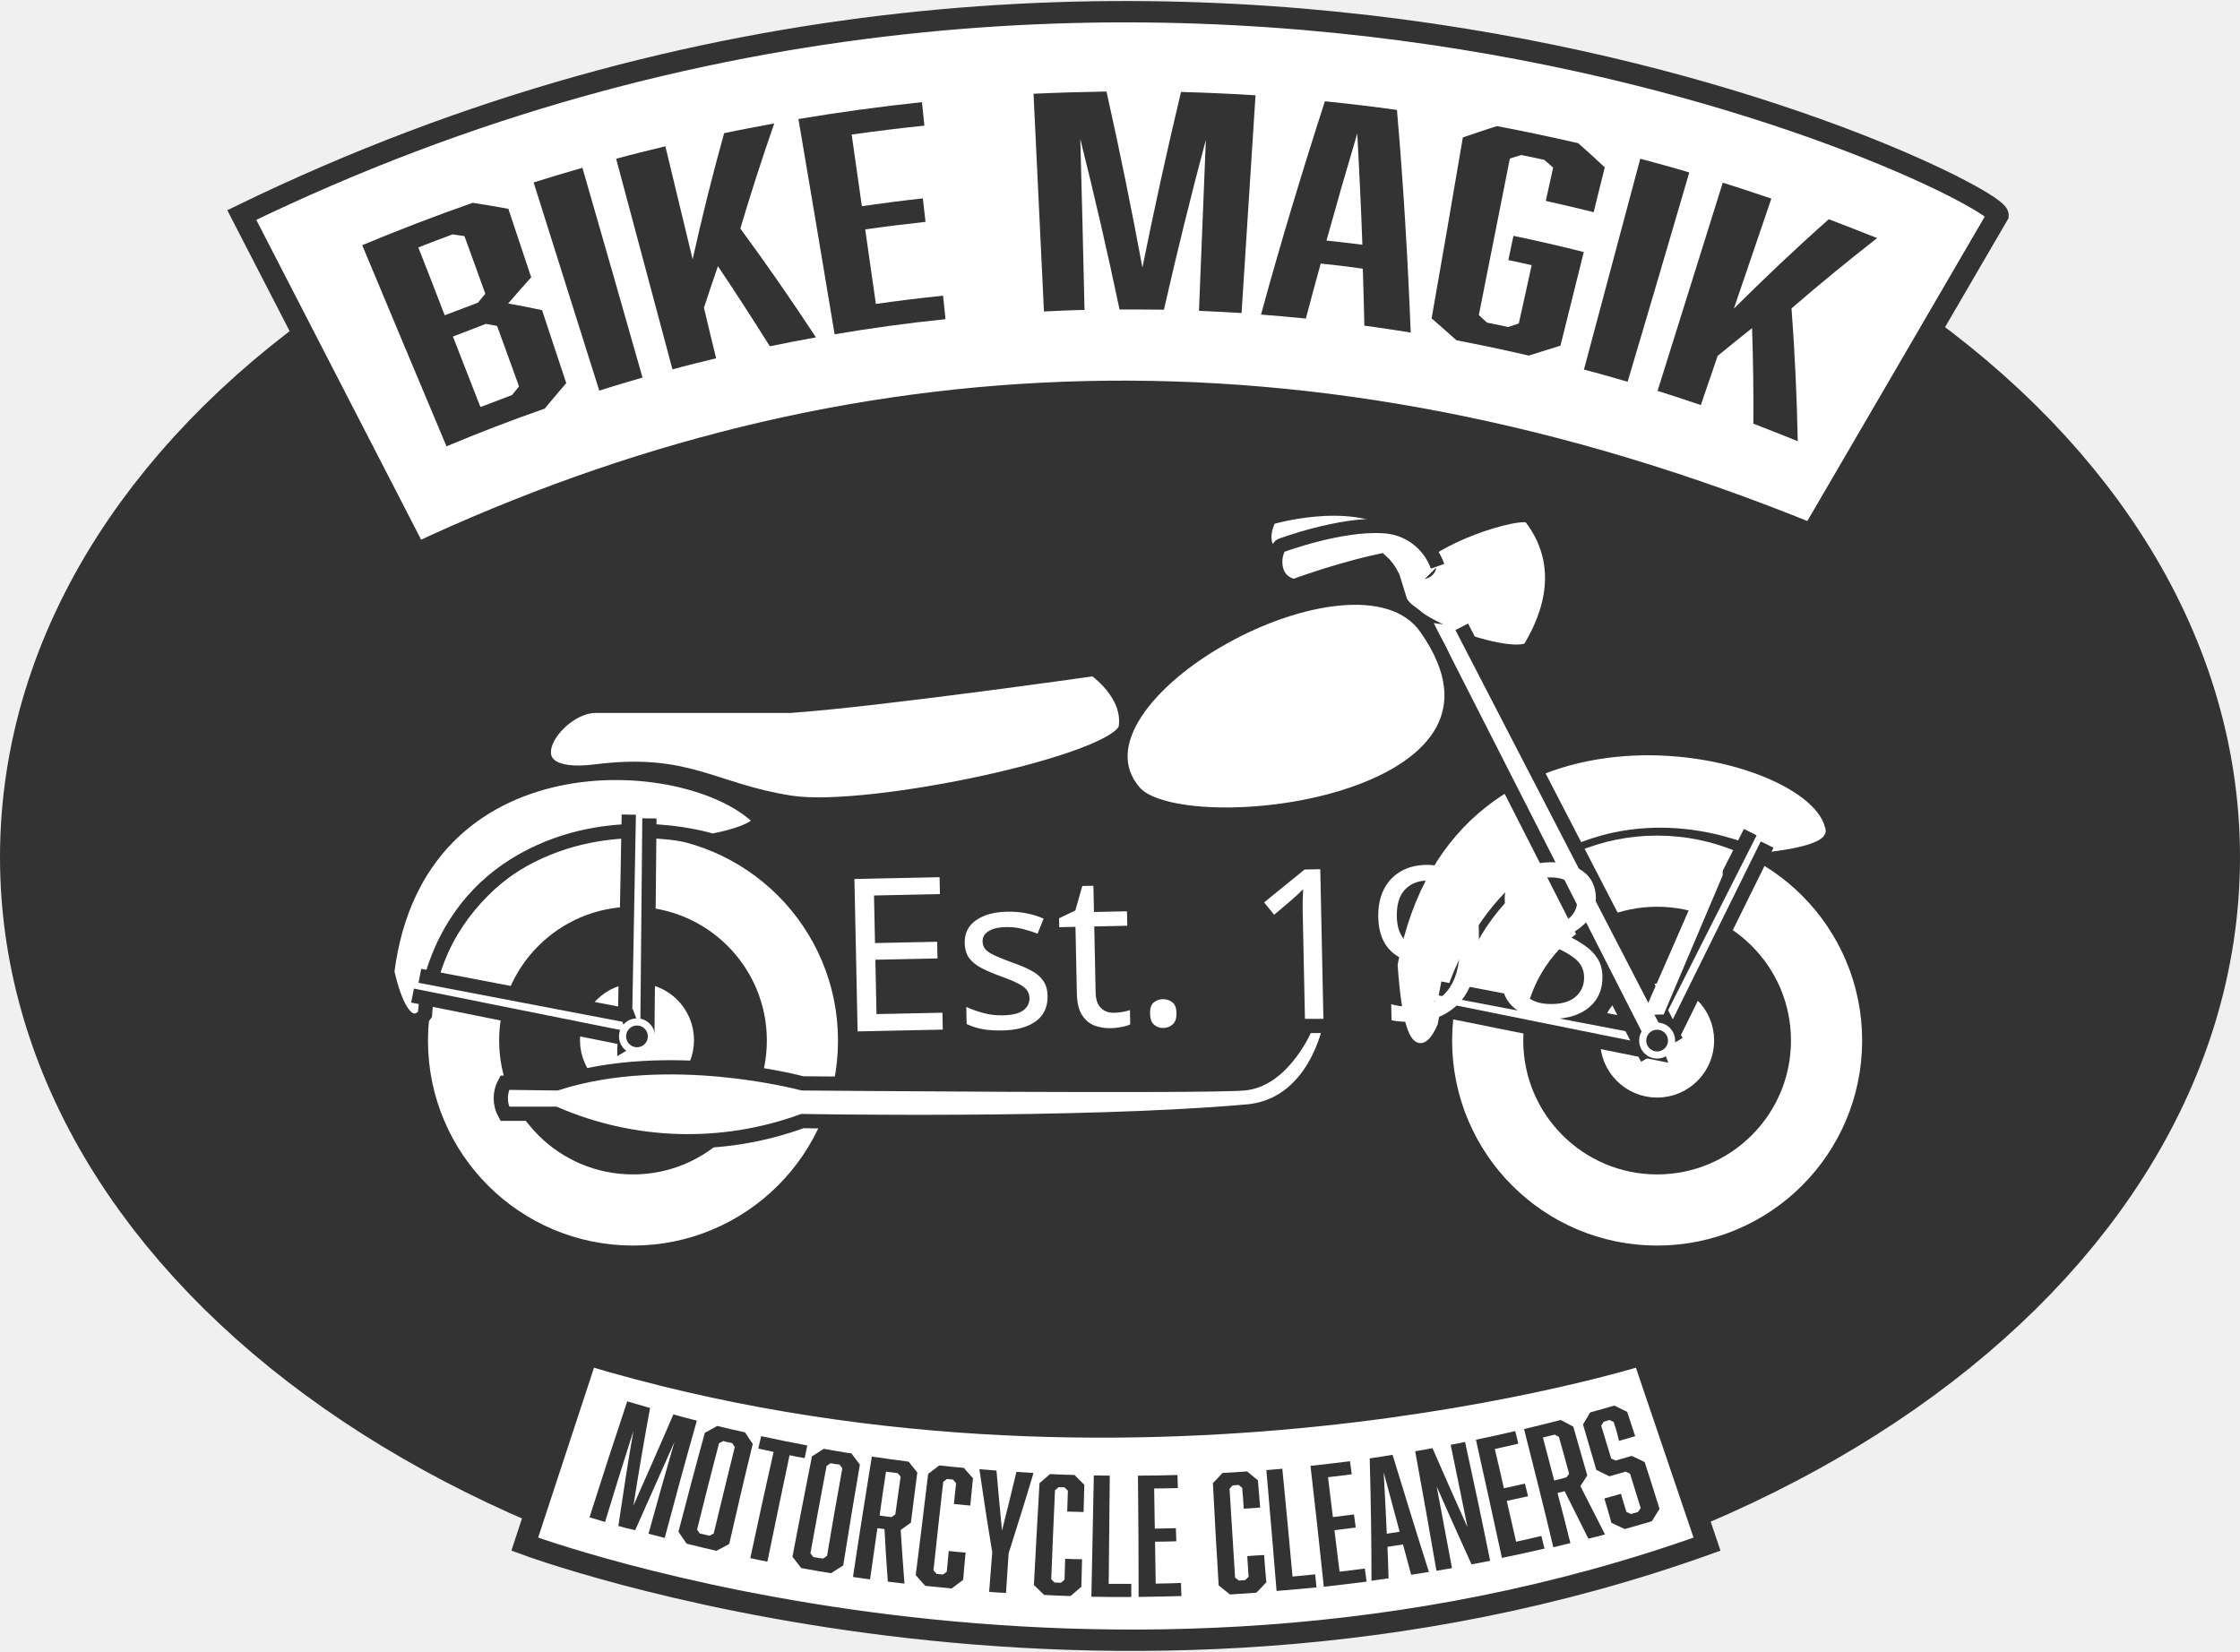
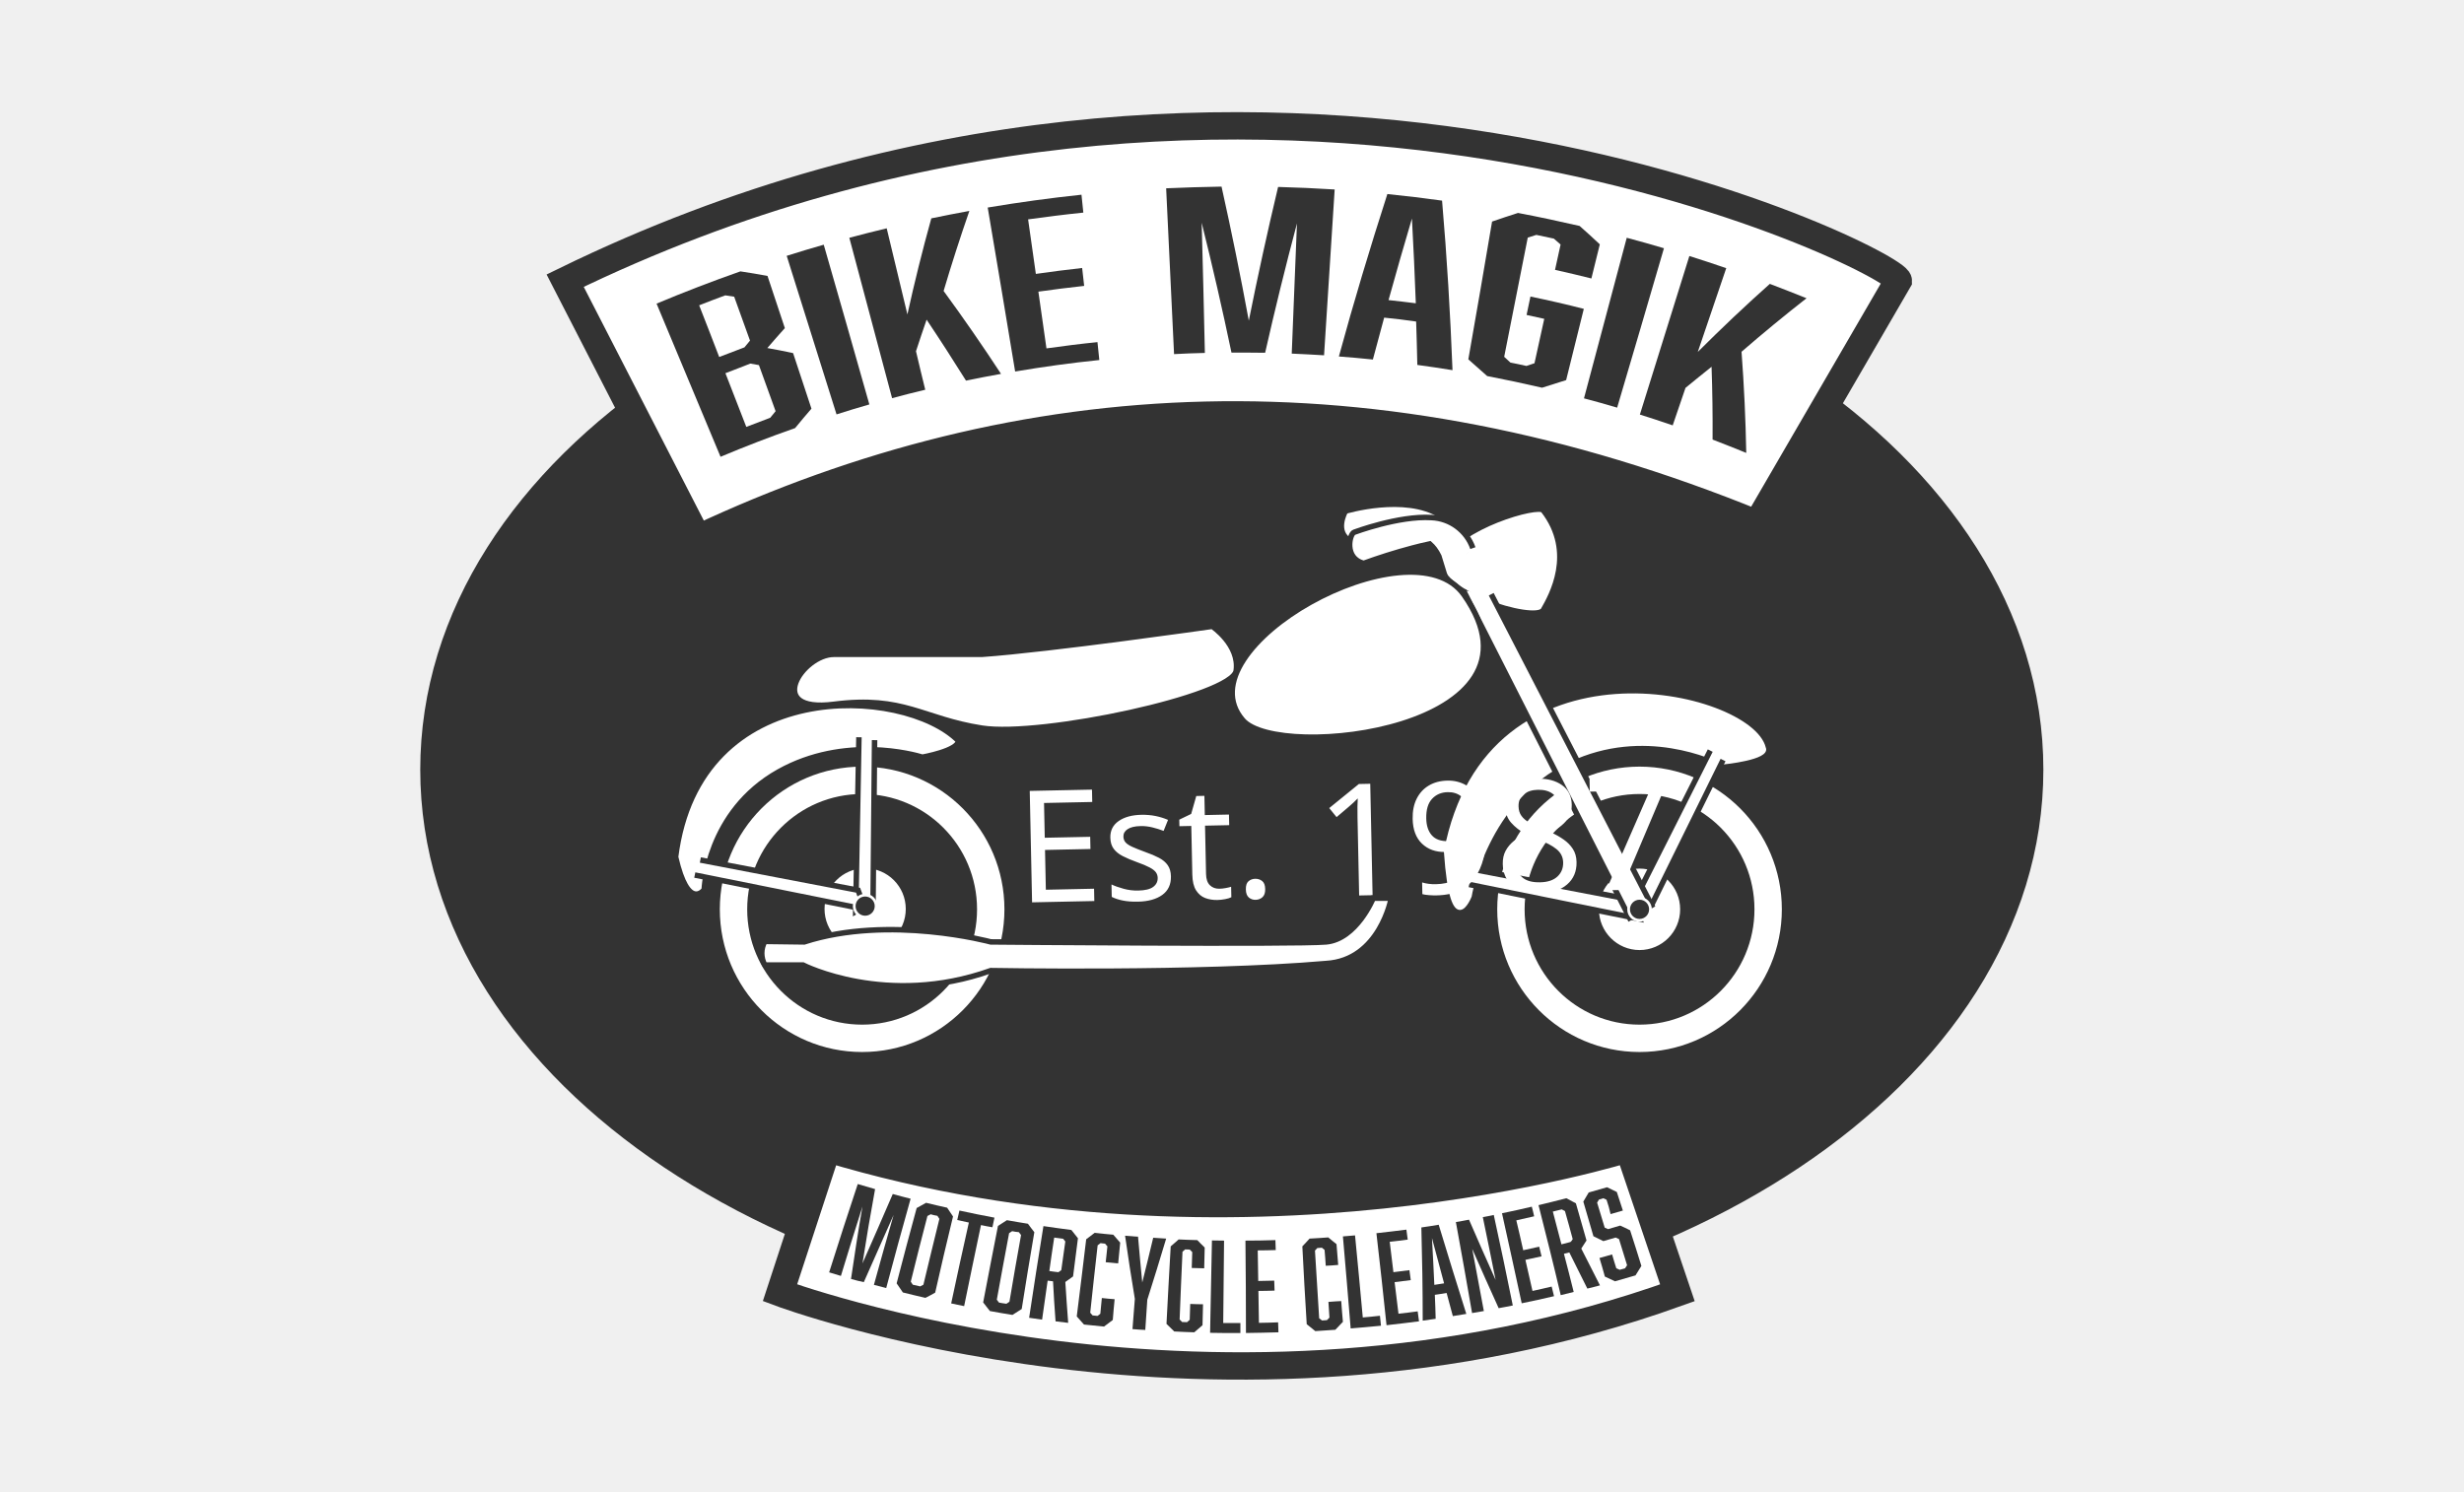
- <svg xmlns="http://www.w3.org/2000/svg" viewBox="3868.5 1453.354 314.794 232.1">
+ <svg xmlns="http://www.w3.org/2000/svg" id="group-29" viewBox="4533 1855 900 545">
  <defs>
    <style>
-       .cls-1, .cls-7, .cls-9 {
+       .cls-1, .cls-3, .cls-5, .cls-6, .cls-7, .cls-9 {
+         fill: #fff;
+       }
+ 
+       .cls-1 {
+         stroke: #95989a;
+         opacity: 0;
+       }
+ 
+       .cls-1, .cls-6, .cls-8 {
+         stroke-width: 1px;
+       }
+ 
+       .cls-10, .cls-2, .cls-8 {
        fill: #333;
      }

-       .cls-1, .cls-2, .cls-4 {
+       .cls-2, .cls-3, .cls-5 {
        stroke: #333;
      }

-       .cls-1 {
+       .cls-2 {
        stroke-width: 29px;
      }

-       .cls-2, .cls-4, .cls-5, .cls-6, .cls-8 {
-         fill: #fff;
-       }
- 
-       .cls-2 {
-         stroke-width: 3px;
-       }
- 
-       .cls-3 {
-         fill: none;
+       .cls-3, .cls-4 {
        stroke-width: 10px;
      }

-       .cls-3, .cls-5, .cls-6, .cls-7 {
+       .cls-12, .cls-4 {
+         fill: none;
+       }
+ 
+       .cls-4, .cls-6, .cls-7, .cls-8 {
        stroke: #fff;
      }

-       .cls-4, .cls-6 {
+       .cls-5, .cls-7 {
        stroke-width: 2px;
      }

-       .cls-5, .cls-7 {
-         stroke-width: 1px;
+       .cls-9 {
+         font-size: 57px;
+         font-family: Abolition-Regular, Abolition;
      }

-       .cls-8 {
-         font-size: 30px;
-         font-family: Abolition-Regular, Abolition;
+       .cls-11 {
+         stroke: none;
      }
    </style>
  </defs>
-   <g id="group-18" transform="translate(3868.5 1449.995)">
-     <ellipse id="ellipse" class="cls-1" cx="142.897" cy="95.181" rx="142.897" ry="95.181" transform="translate(14.5 28.658)" />
-     <path id="path" class="cls-2" d="M77,33.583l24.528,47.591c60.182-28.174,125.1-31.6,196.129-2.711,0,0,17.453-29.92,26.148-44.879C323.836,30.154,205.56-28.968,77,33.583Z" transform="translate(-43.021 0)" />
-     <path id="path-2" data-name="path" class="cls-2" d="M213.358,610.6,204.6,637.247s81.281,30.387,166.147,0L361.709,610.6S289.434,633.507,213.358,610.6Z" transform="translate(-130.853 -416.854)" />
-     <circle id="ellipse-2" data-name="ellipse" class="cls-3" cx="23.811" cy="23.811" r="23.811" transform="translate(65.145 125.803)" />
-     <circle id="ellipse-3" data-name="ellipse" class="cls-3" cx="23.811" cy="23.811" r="23.811" transform="translate(209.07 125.803)" />
-     <path id="path-3" data-name="path" class="cls-4" d="M142.6,376.251c4.27-33.659,42.292-31.509,52.359-21.442,0,1.839-6.67,3.023-6.67,3.023-1.558-.467-14.4-4.083-26.554,2.68-13.37,7.449-13.838,21.754-13.838,21.754S144.937,386.442,142.6,376.251Z" transform="translate(-88.176 -236.298)" />
-     <path id="path-4" data-name="path" class="cls-5" d="M599.8,374.119c7.76-40.983,56.6-29.577,59.091-19.167.935,1.963-7.573,2.8-7.573,2.8-1.59-.779-14.648-7.044-28.642-.405-15.427,7.324-18.232,24.964-18.232,24.964S600.984,391.167,599.8,374.119Z" transform="translate(-402.884 -235.135)" />
-     <circle id="ellipse-4" data-name="ellipse" class="cls-6" cx="7.012" cy="7.012" r="7.012" transform="translate(225.869 142.602)" />
-     <path id="path-5" data-name="path" class="cls-4" d="M727.492,376.745,714.34,403.361l-3.74.343L725.123,375" transform="translate(-479.152 -254.682)" />
-     <path id="path-6" data-name="path" class="cls-4" d="M616.272,232.258c6.046,7.792,1.465,15.8,0,18.357s-21.162-3.584-18.731-9.163C600.253,235.219,615.493,230.918,616.272,232.258Z" transform="translate(-401.187 -156.258)" />
-     <path id="path-7" data-name="path" class="cls-4" d="M615.029,445.5l29.2,5.579,1.309,3.522L614,448.243" transform="translate(-412.659 -303.21)" />
-     <path id="path-8" data-name="path" class="cls-4" d="M615.742,280.886l29.7,57.408-4.083,2.337L610.6,280.2" transform="translate(-410.319 -189.427)" />
-     <circle id="ellipse-5" data-name="ellipse" class="cls-7" cx="2.026" cy="2.026" r="2.026" transform="translate(230.855 147.589)" />
-     <path id="path-9" data-name="path" class="cls-4" d="M561.276,237.177a12.6,12.6,0,0,0-4.831-6.015c-6.576-4.114-17.609-.779-17.609-.779s-2.306,3.989,1.153,5.641c2.431-1.091,12.5-2.992,13-1.5a16.18,16.18,0,0,1,3.148,1.091c.623.467,1.278,1,1.964,1.621C559.344,238.361,561.183,238.3,561.276,237.177Z" transform="translate(-360.403 -154.258)" />
-     <path id="path-10" data-name="path" class="cls-4" d="M565.815,242.572a8.5,8.5,0,0,0-7.667-5.641c-6.077-.374-14.305,2.711-14.305,2.711-.873.281-1.932,4.831,1.776,5.735,2.743-1,5.766-1.963,9.069-2.836,1.06-.28,2.119-.53,3.148-.748a6.41,6.41,0,0,1,.873.935,8.5,8.5,0,0,1,.81,1.34l1.122,3.646" transform="translate(-363.789 -159.622)" />
-     <path id="path-11" data-name="path" class="cls-4" d="M475.174,296.611c-11.531-13.339,31.2-36.994,40.983-23.125C533.641,298.325,481.812,304.309,475.174,296.611Z" transform="translate(-315.751 -181.903)" />
-     <path id="path-12" data-name="path" class="cls-4" d="M290.562,301.4s5.111,3.428,4.426,8.2-36.09,12.311-47.092,10.6-14.4-6.046-27.4-4.394-5.8-9.225,0-9.225h27.4C260.393,305.7,290.562,301.4,290.562,301.4Z" transform="translate(-136.78 -204.02)" />
-     <circle id="ellipse-6" data-name="ellipse" class="cls-6" cx="7.012" cy="7.012" r="7.012" transform="translate(82.505 142.54)" />
-     <path id="path-13" data-name="path" class="cls-4" d="M253.091,367.63l-.281,29.7-3.21,1.932.592-32.163" transform="translate(-161.828 -249.244)" />
-     <path id="path-14" data-name="path" class="cls-4" d="M155.028,439.8l29.2,5.579,1.309,3.522L154,442.574" transform="translate(-96.023 -299.286)" />
-     <circle id="ellipse-7" data-name="ellipse" class="cls-7" cx="2.026" cy="2.026" r="2.026" transform="translate(87.491 146.996)" />
-     <text id="Est._1987" data-name="Est. 1987" class="cls-8" transform="matrix(1, -0.021, 0.021, 1, 117.617, 148.385)">
+   <g id="rectangle-21" class="cls-1" transform="translate(4533 1855)">
+     <rect class="cls-11" width="900" height="545" />
+     <rect class="cls-12" x="0.5" y="0.5" width="899" height="544" />
+   </g>
+   <g id="group-18" transform="translate(4686.5 1895.959)">
+     <ellipse id="ellipse" class="cls-2" cx="281.93" cy="188.387" rx="281.93" ry="188.387" transform="translate(14.5 51.821)" />
+     <path id="path" class="cls-3" d="M77,61.567l48.392,94.194C244.129,100,372.211,93.212,512.346,150.395c0,0,34.434-59.218,51.59-88.827C564,54.782,330.644-62.235,77,61.567Z" transform="translate(-24.069 0)" />
+     <path id="path-2" data-name="path" class="cls-3" d="M221.879,610.6,204.6,663.341s160.365,60.143,327.8,0L514.569,610.6S371.975,655.939,221.879,610.6Z" transform="translate(-73.208 -232.031)" />
+     <ellipse id="ellipse-2" data-name="ellipse" class="cls-4" cx="46.978" cy="47.128" rx="46.978" ry="47.128" transform="translate(114.421 244.095)" />
+     <ellipse id="ellipse-3" data-name="ellipse" class="cls-4" cx="46.978" cy="47.128" rx="46.978" ry="47.128" transform="translate(398.379 244.095)" />
+     <path id="path-3" data-name="path" class="cls-5" d="M142.6,403.629c8.424-66.62,83.441-62.364,103.3-42.44,0,3.64-13.159,5.984-13.159,5.984-3.074-.925-28.408-8.081-52.389,5.3-26.379,14.743-27.3,43.056-27.3,43.056S147.212,423.8,142.6,403.629Z" transform="translate(-49.332 -131.529)" />
+     <path id="path-4" data-name="path" class="cls-6" d="M599.8,402.487c15.311-81.116,111.665-58.539,116.584-37.936,1.845,3.886-14.942,5.552-14.942,5.552-3.136-1.542-28.9-13.941-56.509-.8-30.437,14.5-35.971,49.41-35.971,49.41S602.137,436.229,599.8,402.487Z" transform="translate(-225.402 -132.304)" />
+     <ellipse id="ellipse-4" data-name="ellipse" class="cls-7" cx="13.835" cy="13.879" rx="13.835" ry="13.879" transform="translate(431.522 277.343)" />
+     <path id="path-5" data-name="path" class="cls-5" d="M743.927,378.454l-25.949,52.679-7.379.679L739.254,375" transform="translate(-268.071 -141.762)" />
+     <path id="path-6" data-name="path" class="cls-5" d="M634.7,232.5c11.929,15.421,2.89,31.275,0,36.333s-41.751-7.094-36.955-18.136C603.093,238.358,633.161,229.846,634.7,232.5Z" transform="translate(-224.452 -86.977)" />
+     <path id="path-7" data-name="path" class="cls-5" d="M616.029,445.5l57.616,11.042,2.582,6.97L614,450.928" transform="translate(-230.87 -168.774)" />
+     <path id="path-8" data-name="path" class="cls-5" d="M620.746,281.557l58.6,113.625-8.055,4.626L610.6,280.2" transform="translate(-229.561 -105.44)" />
+     <ellipse id="ellipse-5" data-name="ellipse" class="cls-8" cx="3.997" cy="4.01" rx="3.997" ry="4.01" transform="translate(441.36 287.213)" />
+     <path id="path-9" data-name="path" class="cls-5" d="M583.842,245.079c-2.952-6.847-6.7-10.116-9.531-11.905-12.974-8.142-34.742-1.542-34.742-1.542s-4.55,7.9,2.275,11.165c4.8-2.159,24.657-5.922,25.641-2.961a31.856,31.856,0,0,1,6.211,2.159c1.23.925,2.521,1.974,3.874,3.208C580.03,247.423,583.657,247.3,583.842,245.079Z" transform="translate(-201.634 -85.864)" />
+     <path id="path-10" data-name="path" class="cls-5" d="M588.011,248.126a16.788,16.788,0,0,0-15.126-11.165c-11.99-.74-28.224,5.367-28.224,5.367-1.722.555-3.812,9.561,3.5,11.35,5.411-1.974,11.376-3.886,17.894-5.613,2.091-.555,4.181-1.049,6.21-1.48a12.669,12.669,0,0,1,1.722,1.851,16.832,16.832,0,0,1,1.6,2.652L577.8,258.3" transform="translate(-203.529 -88.849)" />
+     <path id="path-11" data-name="path" class="cls-5" d="M477.08,323.386c-22.751-26.4,61.551-73.221,80.859-45.771C592.434,326.779,490.177,338.622,477.08,323.386Z" transform="translate(-176.653 -101.251)" />
+     <path id="path-12" data-name="path" class="cls-5" d="M365.821,301.4s10.084,6.785,8.732,16.223-71.2,24.366-92.911,20.973-28.408-11.967-54.049-8.7-11.437-18.259,0-18.259h54.049C306.3,309.913,365.821,301.4,365.821,301.4Z" transform="translate(-76.524 -113.562)" />
+     <ellipse id="ellipse-6" data-name="ellipse" class="cls-7" cx="13.835" cy="13.879" rx="13.835" ry="13.879" transform="translate(148.67 277.22)" />
+     <path id="path-13" data-name="path" class="cls-5" d="M256.487,368.149l-.553,58.786-6.333,3.824,1.168-63.659" transform="translate(-90.538 -138.735)" />
+     <path id="path-14" data-name="path" class="cls-5" d="M156.029,439.8l57.616,11.042,2.583,6.971L154,445.29" transform="translate(-53.722 -166.59)" />
+     <ellipse id="ellipse-7" data-name="ellipse" class="cls-8" cx="3.997" cy="4.01" rx="3.997" ry="4.01" transform="translate(158.508 286.041)" />
+     <text id="Est._1987" data-name="Est. 1987" class="cls-9" transform="matrix(1, -0.021, 0.021, 1, 217.946, 288.789)">
      <tspan x="0" y="0">Est. 1987</tspan>
    </text>
-     <path id="path-15" data-name="path" class="cls-4" d="M194.376,470.379a4.488,4.488,0,0,0,0,4.363h7.075a47.01,47.01,0,0,0,34.75,1.028s38.8.717,62.083-1.309c9.973-.561,12.061-12.061,12.061-12.061h-3.335s-3.117,7.573-8.727,8.072-62.083,0-62.083,0-18.762-5.08-34.532,0Z" transform="translate(-123.434 -314.843)" />
-     <g id="group" transform="translate(82.847 200.322)">
+     <path id="path-15" data-name="path" class="cls-5" d="M194.915,478.191a8.907,8.907,0,0,0,0,8.636h13.958s30.5,15.606,68.561,2.036c0,0,76.555,1.419,122.487-2.591,19.677-1.11,23.8-23.872,23.8-23.872h-6.579s-6.149,14.99-17.217,15.977-122.487,0-122.487,0-37.017-10.055-68.13,0Z" transform="translate(-69.058 -175.249)" />
+     <g id="group" transform="translate(149.347 391.585)">
      <g id="group-2" data-name="group">
-         <path id="path-16" data-name="path" class="cls-9" d="M237.852,649.215c.655-4.457,1.34-8.914,2.119-13.37-1.371,4.27-2.68,8.539-3.989,12.809-.717-.218-1.434-.436-2.182-.654,1.714-5.423,3.491-10.877,5.3-16.3,1.06.312,2.15.623,3.21.935-.841,4.55-1.621,9.132-2.337,13.713,1.87-4.27,3.771-8.508,5.61-12.809,1.091.312,2.182.592,3.3.873-1.558,5.485-3.054,11-4.519,16.487-.748-.187-1.527-.405-2.275-.592q1.776-6.451,3.646-12.9c-1.839,4.145-3.678,8.29-5.516,12.4C239.441,649.652,238.631,649.434,237.852,649.215Z" transform="translate(-233.8 -631.7)" />
-         <path id="path-17" data-name="path" class="cls-9" d="M281.037,659.38c-.592.343-1.184.654-1.808.966-1.4-.312-2.774-.654-4.176-1-.405-.561-.779-1.122-1.153-1.683,1.215-4.644,2.431-9.288,3.709-13.9.592-.312,1.153-.623,1.745-.966,1.278.312,2.587.623,3.9.9.343.53.717,1.091,1.091,1.621C283.188,650.031,282.1,654.705,281.037,659.38Zm-.841-14.461c-.187.094-.374.218-.592.312-1.06,4.052-2.088,8.072-3.085,12.124l.374.561c.467.094.9.218,1.371.312.187-.093.405-.218.592-.312.966-4.052,1.963-8.1,2.961-12.155l-.374-.561A8.946,8.946,0,0,1,280.2,644.919Z" transform="translate(-261.402 -639.341)" />
-         <path id="path-18" data-name="path" class="cls-9" d="M311.816,650.08c-1.06,4.987-2.088,9.973-3.117,14.96-.81-.156-1.589-.312-2.4-.5,1.06-4.987,2.15-9.942,3.272-14.929l-2.15-.467c.125-.592.281-1.153.405-1.745,2.15.467,4.3.9,6.483,1.309l-.374,1.777C313.219,650.361,312.533,650.236,311.816,650.08Z" transform="translate(-283.704 -642.507)" />
-         <path id="path-19" data-name="path" class="cls-9" d="M332.437,669.493c-.561.374-1.153.717-1.714,1.091-1.4-.218-2.8-.467-4.176-.717-.405-.53-.841-1.06-1.247-1.589.9-4.706,1.808-9.412,2.743-14.118.561-.343,1.122-.717,1.652-1.06,1.309.218,2.587.467,3.9.654.374.53.779,1.029,1.184,1.558C333.964,660.019,333.185,664.756,332.437,669.493Zm-1.776-14.368-.561.374c-.779,4.083-1.527,8.2-2.275,12.279.125.187.28.343.405.53.467.093.9.156,1.371.218l.561-.374c.686-4.114,1.4-8.2,2.15-12.311a5.984,5.984,0,0,0-.405-.53A9.3,9.3,0,0,1,330.661,655.126Z" transform="translate(-296.783 -646.43)" />
-         <path id="path-20" data-name="path" class="cls-9" d="M355.249,656.6c1.714.249,3.459.5,5.174.717.405.5.81,1,1.215,1.527-.312,2.337-.592,4.706-.9,7.044-.467.343-.966.686-1.434,1.028.156,2.524.343,5.049.53,7.542l-2.337-.281q-.281-3.693-.467-7.386c-.343-.031-.654-.094-1-.125l-1.029,7.2c-.81-.125-1.621-.218-2.4-.343C353.441,667.851,354.345,662.241,355.249,656.6Zm3.3,8.134c.249-1.776.5-3.522.748-5.3-.125-.156-.281-.343-.405-.5-.561-.062-1.091-.156-1.652-.218-.312,2.057-.623,4.114-.9,6.171.561.094,1.122.156,1.683.218C358.179,664.984,358.366,664.859,358.553,664.734Z" transform="translate(-315.575 -648.84)" />
-         <path id="path-21" data-name="path" class="cls-9" d="M382.645,661.784c.53-.405,1.06-.779,1.558-1.184,1.153.125,2.306.249,3.459.343.436.5.841.966,1.278,1.465l-.374,3.833c-.779-.062-1.527-.156-2.306-.218.093-.966.218-1.963.312-2.93-.156-.156-.28-.343-.436-.5l-.841-.093a5.983,5.983,0,0,0-.53.405c-.467,4.145-.935,8.29-1.371,12.435a6.246,6.246,0,0,1,.436.5c.312.031.592.062.9.094a3.409,3.409,0,0,0,.53-.405l.281-2.9c.779.094,1.589.156,2.369.218-.125,1.278-.249,2.556-.343,3.833-.53.405-1.091.81-1.621,1.216-1.247-.125-2.462-.249-3.709-.374-.467-.5-.9-1-1.34-1.5C381.492,671.29,382.084,666.522,382.645,661.784Z" transform="translate(-335.055 -651.593)" />
-         <path id="path-22" data-name="path" class="cls-9" d="M410.971,679.535c.156-1.87.281-3.709.436-5.579-.654-3.9-1.247-7.76-1.808-11.656.81.062,1.621.125,2.4.187.249,2.8.5,5.641.779,8.446.686-2.743,1.371-5.485,2.026-8.259.81.062,1.621.094,2.4.156-1.122,3.771-2.306,7.542-3.491,11.282-.125,1.87-.249,3.709-.374,5.579C412.53,679.66,411.751,679.6,410.971,679.535Z" transform="translate(-354.81 -652.763)" />
-         <path id="path-23" data-name="path" class="cls-9" d="M434.979,665.778c.5-.436,1-.841,1.465-1.278,1.153.062,2.306.094,3.459.125.468.467.9.935,1.371,1.371l-.094,3.833c-.779-.031-1.527-.031-2.306-.062.031-.966.062-1.964.094-2.93l-.467-.468c-.28,0-.561-.031-.842-.031-.156.156-.312.281-.5.436-.187,4.176-.374,8.353-.53,12.5l.467.468c.312,0,.592.031.9.031.187-.156.343-.28.5-.436.031-.966.062-1.932.093-2.93.779.031,1.589.062,2.369.062-.031,1.278-.062,2.587-.094,3.865-.5.436-1.028.873-1.527,1.309-1.247-.031-2.493-.093-3.709-.156-.467-.467-.966-.935-1.434-1.4C434.449,675.346,434.7,670.546,434.979,665.778Z" transform="translate(-371.743 -654.278)" />
-         <path id="path-24" data-name="path" class="cls-9" d="M460.1,682.148c.125-5.672.218-11.376.343-17.048.748,0,1.5.031,2.244.031-.062,5.08-.094,10.129-.156,15.209h3.179v1.839C463.84,682.21,461.97,682.179,460.1,682.148Z" transform="translate(-389.571 -654.69)" />
-         <path id="path-25" data-name="path" class="cls-9" d="M481.1,664.994c1.839,0,3.709-.031,5.548-.094.031.623.031,1.216.062,1.839-1.122.031-2.213.062-3.335.062.031,1.87.062,3.771.093,5.641,1-.031,1.995-.031,2.961-.062.031.623.031,1.216.062,1.839-1,.031-1.995.062-2.992.062q.047,2.945.093,5.89c1.184-.031,2.369-.031,3.553-.093.031.623.031,1.215.062,1.839-1.995.062-3.989.093-6.015.125C481.193,676.369,481.162,670.7,481.1,664.994Z" transform="translate(-404.026 -654.553)" />
-         <path id="path-26" data-name="path" class="cls-9" d="M514.9,664.952c.436-.467.9-.935,1.34-1.434,1.153-.062,2.306-.125,3.459-.218.5.405,1,.841,1.527,1.247.094,1.278.218,2.556.312,3.833-.779.062-1.527.125-2.306.156-.062-.966-.125-1.963-.218-2.93-.156-.125-.343-.281-.5-.405-.28.031-.561.031-.841.062-.156.156-.28.312-.436.467.249,4.176.53,8.321.779,12.5.187.125.343.281.53.405.312-.031.592-.031.9-.062l.467-.467-.187-2.9c.779-.062,1.589-.125,2.369-.156.093,1.278.187,2.556.312,3.833-.467.5-.935.966-1.4,1.465-1.247.094-2.493.156-3.709.249-.53-.405-1.06-.842-1.589-1.278C515.4,674.52,515.149,669.72,514.9,664.952Z" transform="translate(-427.292 -653.452)" />
-         <path id="path-27" data-name="path" class="cls-9" d="M540.434,679.273c-.468-5.672-.935-11.344-1.434-16.986l2.244-.187c.5,5.049.966,10.1,1.434,15.147,1.06-.093,2.119-.187,3.179-.312.062.623.125,1.215.187,1.839C544.174,678.961,542.3,679.117,540.434,679.273Z" transform="translate(-443.881 -652.626)" />
-         <path id="path-28" data-name="path" class="cls-9" d="M558.9,659.354c1.839-.187,3.678-.436,5.548-.654.094.623.156,1.215.249,1.839-1.122.156-2.213.28-3.335.405.218,1.87.467,3.74.686,5.61,1-.125,1.995-.249,2.961-.374.094.623.156,1.215.249,1.839l-2.992.374c.249,1.932.467,3.9.717,5.828,1.184-.125,2.369-.281,3.553-.436.094.623.156,1.216.249,1.839-1.995.249-3.989.5-6.015.717C560.178,670.637,559.555,665,558.9,659.354Z" transform="translate(-457.579 -650.285)" />
-         <path id="path-29" data-name="path" class="cls-9" d="M588.093,668.734c.062,1.465.125,2.961.156,4.426-.81.125-1.621.218-2.4.343,0-5.734-.093-11.469-.249-17.2,1.06-.156,2.15-.312,3.21-.5,1.683,5.485,3.366,11,5.111,16.456-.841.125-1.683.28-2.493.405-.374-1.434-.779-2.836-1.153-4.27C589.527,668.516,588.81,668.64,588.093,668.734Zm-.53-10.472c.156,2.867.312,5.766.436,8.633.592-.094,1.216-.187,1.808-.281C589.059,663.841,588.311,661.067,587.563,658.262Z" transform="translate(-475.957 -648.289)" />
-         <path id="path-30" data-name="path" class="cls-9" d="M606.1,651.309c.81-.125,1.621-.28,2.431-.436,1.621,3.709,3.241,7.418,4.924,11.126-.779-3.865-1.558-7.729-2.369-11.594.686-.125,1.34-.249,2.026-.405,1.216,5.579,2.4,11.126,3.522,16.705-.873.187-1.745.343-2.618.5-1.652-3.646-3.3-7.293-4.893-10.939.717,3.833,1.434,7.636,2.151,11.469-.717.125-1.465.249-2.182.374C608.126,662.5,607.128,656.919,606.1,651.309Z" transform="translate(-490.068 -644.297)" />
-         <path id="path-31" data-name="path" class="cls-9" d="M633.5,646.315q2.758-.561,5.516-1.215c.156.592.312,1.184.436,1.776-1.091.249-2.213.5-3.3.748.436,1.839.873,3.678,1.278,5.516,1-.218,1.964-.436,2.961-.654.156.592.281,1.184.436,1.776l-2.992.654c.436,1.9.873,3.833,1.309,5.735,1.184-.249,2.369-.53,3.553-.81.156.592.28,1.184.436,1.776q-2.992.7-5.984,1.309Q635.37,654.7,633.5,646.315Z" transform="translate(-508.929 -640.924)" />
-         <path id="path-32" data-name="path" class="cls-9" d="M655.2,641.378c1.714-.405,3.428-.842,5.142-1.278l1.776.935c.654,2.275,1.309,4.55,1.964,6.857-.312.5-.623,1-.966,1.5,1.153,2.275,2.306,4.519,3.459,6.794-.779.218-1.558.405-2.337.592-1.122-2.213-2.213-4.457-3.335-6.669-.343.094-.654.156-1,.249.623,2.337,1.216,4.706,1.808,7.044-.81.187-1.589.405-2.4.592C658,652.442,656.6,646.894,655.2,641.378Zm6.327,6.264c-.468-1.714-.935-3.459-1.434-5.174-.187-.093-.405-.218-.592-.312-.561.125-1.091.281-1.652.405.53,2.026,1.06,4.021,1.589,6.046.561-.125,1.122-.28,1.683-.436A1.607,1.607,0,0,0,661.527,647.642Z" transform="translate(-523.866 -637.482)" />
-         <path id="path-33" data-name="path" class="cls-9" d="M686.1,635.906c-.187-.094-.405-.187-.592-.281-.281.093-.53.156-.81.249-.125.187-.218.374-.343.561.467,1.527.935,3.085,1.4,4.613.218.094.405.187.623.28l2.244-.654c.623.281,1.247.561,1.839.873.717,2.182,1.4,4.363,2.088,6.576-.374.592-.717,1.153-1.091,1.745-1.278.374-2.524.717-3.8,1.091-.623-.281-1.247-.592-1.87-.873-.312-1.153-.654-2.306-1-3.428l2.337-.654c.249.841.5,1.714.779,2.556.218.093.405.187.623.28.343-.094.654-.187,1-.28L689.9,648c-.5-1.621-1-3.21-1.5-4.831-.218-.093-.405-.187-.623-.28-.748.218-1.527.436-2.275.654-.623-.312-1.215-.592-1.839-.9-.623-2.119-1.247-4.27-1.87-6.389.343-.561.686-1.122,1-1.683,1.122-.312,2.275-.654,3.4-.966.592.28,1.215.592,1.808.873.374,1.153.748,2.275,1.122,3.428-.748.218-1.527.436-2.275.655A23.65,23.65,0,0,0,686.1,635.906Z" transform="translate(-542.176 -633.008)" />
+         <path id="path-16" data-name="path" class="cls-10" d="M241.794,666.367c1.291-8.821,2.644-17.642,4.181-26.463-2.706,8.451-5.288,16.9-7.871,25.353-1.414-.432-2.828-.864-4.3-1.3,3.382-10.733,6.887-21.528,10.453-32.261,2.091.617,4.243,1.234,6.333,1.851-1.66,9.006-3.2,18.074-4.612,27.141,3.689-8.451,7.44-16.84,11.068-25.353,2.152.617,4.3,1.172,6.518,1.727-3.074,10.857-6.026,21.775-8.916,32.631-1.476-.37-3.013-.8-4.489-1.172q3.5-12.769,7.194-25.538c-3.628,8.2-7.256,16.408-10.884,24.551C244.93,667.231,243.331,666.8,241.794,666.367Z" transform="translate(-233.8 -631.7)" />
+         <path id="path-17" data-name="path" class="cls-10" d="M287.981,675.617c-1.168.679-2.337,1.3-3.566,1.912-2.767-.617-5.473-1.3-8.24-1.974-.8-1.111-1.537-2.221-2.275-3.331,2.4-9.191,4.8-18.382,7.317-27.512,1.168-.617,2.275-1.234,3.443-1.912,2.521.617,5.1,1.234,7.686,1.789.676,1.049,1.414,2.159,2.152,3.208C292.224,657.111,290.072,666.364,287.981,675.617Zm-1.66-28.622c-.369.185-.738.432-1.168.617-2.091,8.019-4.12,15.977-6.087,24l.738,1.111c.922.185,1.783.432,2.706.617.369-.185.8-.432,1.168-.617,1.906-8.019,3.874-16.038,5.842-24.057l-.738-1.11A17.608,17.608,0,0,1,286.321,646.995Z" transform="translate(-249.243 -635.953)" />
+         <path id="path-18" data-name="path" class="cls-10" d="M317.184,652.7c-2.091,9.87-4.12,19.74-6.149,29.609-1.6-.308-3.136-.617-4.735-.987,2.091-9.87,4.243-19.678,6.456-29.547l-4.243-.925c.246-1.172.553-2.282.8-3.454,4.243.925,8.486,1.789,12.79,2.591l-.738,3.516C319.951,653.26,318.6,653.013,317.184,652.7Z" transform="translate(-261.72 -637.715)" />
+         <path id="path-19" data-name="path" class="cls-10" d="M339.381,685.547c-1.107.74-2.275,1.419-3.382,2.159-2.767-.432-5.534-.925-8.24-1.419-.8-1.049-1.66-2.1-2.46-3.146,1.783-9.315,3.566-18.629,5.411-27.943,1.107-.679,2.214-1.419,3.259-2.1,2.583.432,5.1.925,7.686,1.3.738,1.049,1.537,2.036,2.337,3.084C342.394,666.794,340.857,676.17,339.381,685.547Zm-3.5-28.437-1.107.74c-1.537,8.081-3.013,16.223-4.489,24.3.246.37.553.678.8,1.049.922.185,1.783.308,2.706.432l1.107-.74c1.353-8.142,2.767-16.223,4.243-24.366a11.843,11.843,0,0,0-.8-1.049A18.306,18.306,0,0,1,335.876,657.11Z" transform="translate(-269.037 -639.899)" />
+         <path id="path-20" data-name="path" class="cls-10" d="M357.827,656.6c3.382.493,6.825.987,10.207,1.419.8.987,1.6,1.974,2.4,3.022-.615,4.626-1.168,9.315-1.783,13.941-.922.678-1.906,1.357-2.828,2.036.307,5,.676,9.993,1.045,14.928l-4.612-.555q-.554-7.31-.922-14.62c-.676-.062-1.291-.185-1.968-.247l-2.029,14.249c-1.6-.247-3.2-.432-4.735-.678C354.26,678.869,356.043,667.765,357.827,656.6Zm6.518,16.1c.492-3.516.984-6.971,1.476-10.487-.246-.308-.553-.678-.8-.987-1.107-.123-2.152-.308-3.259-.432-.615,4.071-1.23,8.143-1.783,12.214,1.107.185,2.214.309,3.32.432C363.607,673.193,363.976,672.947,364.345,672.7Z" transform="translate(-279.55 -641.24)" />
+         <path id="path-21" data-name="path" class="cls-10" d="M384.343,662.944c1.045-.8,2.091-1.542,3.074-2.344,2.275.247,4.55.493,6.825.678.861.987,1.66,1.912,2.521,2.9l-.738,7.587c-1.537-.123-3.013-.309-4.55-.432.184-1.912.43-3.886.615-5.8-.307-.308-.553-.679-.861-.987l-1.66-.185a11.8,11.8,0,0,0-1.045.8c-.922,8.2-1.845,16.408-2.706,24.613a12.3,12.3,0,0,1,.861.987c.615.062,1.168.123,1.783.185a6.725,6.725,0,0,0,1.045-.8l.553-5.737c1.537.185,3.136.309,4.673.432-.246,2.529-.492,5.058-.676,7.587-1.045.8-2.152,1.6-3.2,2.406-2.46-.247-4.858-.494-7.317-.74-.922-.987-1.783-1.974-2.644-2.961C382.068,681.758,383.237,672.32,384.343,662.944Z" transform="translate(-290.449 -642.773)" />
+         <path id="path-22" data-name="path" class="cls-10" d="M412.306,696.412c.307-3.7.553-7.341.861-11.042-1.291-7.711-2.46-15.36-3.566-23.07,1.6.124,3.2.247,4.735.37.492,5.552.984,11.165,1.537,16.717,1.353-5.428,2.706-10.857,4-16.347,1.6.123,3.2.185,4.735.309-2.214,7.464-4.55,14.928-6.887,22.33-.246,3.7-.492,7.341-.738,11.042C415.38,696.659,413.843,696.535,412.306,696.412Z" transform="translate(-301.502 -643.424)" />
+         <path id="path-23" data-name="path" class="cls-10" d="M435.737,667.029c.984-.864,1.968-1.666,2.89-2.529,2.275.123,4.55.185,6.825.247.922.925,1.783,1.851,2.706,2.714q-.092,3.794-.185,7.587c-1.537-.062-3.013-.062-4.55-.123.061-1.912.123-3.886.185-5.8l-.922-.925c-.553,0-1.107-.062-1.66-.062-.307.308-.615.555-.984.864-.369,8.266-.738,16.532-1.045,24.736l.922.925c.615,0,1.168.062,1.783.062.369-.308.676-.555.984-.864.061-1.912.123-3.825.184-5.8,1.537.062,3.136.124,4.673.124-.062,2.529-.123,5.12-.185,7.649-.984.864-2.029,1.727-3.013,2.591-2.46-.062-4.919-.185-7.317-.308-.922-.925-1.906-1.85-2.829-2.776C434.692,685.967,435.184,676.467,435.737,667.029Z" transform="translate(-310.975 -644.267)" />
+         <path id="path-24" data-name="path" class="cls-10" d="M460.1,698.842c.246-11.227.43-22.515.676-33.742,1.476,0,2.952.062,4.427.062-.123,10.055-.185,20.048-.307,30.1h6.272v3.64C467.479,698.965,463.789,698.9,460.1,698.842Z" transform="translate(-320.949 -644.497)" />
+         <path id="path-25" data-name="path" class="cls-10" d="M481.1,665.085c3.628,0,7.317-.062,10.945-.185.061,1.234.061,2.406.123,3.639-2.214.062-4.366.123-6.579.123.062,3.7.123,7.464.184,11.165,1.968-.062,3.935-.062,5.841-.123.062,1.234.062,2.406.123,3.64-1.968.062-3.935.123-5.9.123q.092,5.83.184,11.659c2.337-.062,4.673-.062,7.01-.185.061,1.234.061,2.406.123,3.639-3.935.123-7.871.185-11.867.247C481.284,687.6,481.223,676.374,481.1,665.085Z" transform="translate(-329.036 -644.421)" />
+         <path id="path-26" data-name="path" class="cls-10" d="M514.9,666.569c.861-.925,1.783-1.851,2.644-2.838,2.275-.123,4.55-.247,6.825-.432.984.8,1.968,1.665,3.013,2.467.185,2.529.431,5.058.615,7.587-1.537.123-3.013.247-4.55.308-.123-1.912-.246-3.886-.431-5.8-.307-.247-.676-.555-.984-.8-.553.062-1.107.062-1.66.123-.307.308-.553.617-.861.925.492,8.266,1.045,16.47,1.537,24.736.369.247.676.555,1.045.8.615-.062,1.168-.062,1.783-.123l.922-.925q-.184-2.869-.369-5.737c1.537-.123,3.136-.247,4.673-.308.184,2.529.369,5.058.615,7.587-.922.987-1.845,1.912-2.767,2.9-2.46.185-4.919.308-7.317.493-1.045-.8-2.091-1.666-3.136-2.529C515.884,685.507,515.392,676.007,514.9,666.569Z" transform="translate(-342.053 -643.807)" />
+         <path id="path-27" data-name="path" class="cls-10" d="M541.829,696.089c-.922-11.227-1.845-22.453-2.829-33.619l4.427-.37c.984,9.993,1.906,19.986,2.829,29.979,2.091-.185,4.181-.37,6.272-.617.123,1.234.246,2.406.369,3.639C549.207,695.472,545.518,695.78,541.829,696.089Z" transform="translate(-351.334 -643.348)" />
+         <path id="path-28" data-name="path" class="cls-10" d="M558.9,660c3.628-.37,7.256-.864,10.945-1.3.185,1.234.308,2.406.492,3.64-2.214.308-4.366.555-6.579.8.43,3.7.922,7.4,1.353,11.1,1.968-.247,3.935-.494,5.842-.74.184,1.234.308,2.406.492,3.639l-5.9.74c.492,3.824.922,7.711,1.414,11.535,2.337-.247,4.673-.555,7.01-.864.184,1.234.307,2.406.492,3.639-3.935.494-7.87.987-11.867,1.419C561.421,682.325,560.191,671.16,558.9,660Z" transform="translate(-358.997 -642.045)" />
+         <path id="path-29" data-name="path" class="cls-10" d="M590.519,681.4c.123,2.9.246,5.86.307,8.759-1.6.247-3.2.432-4.735.678,0-11.35-.184-22.7-.492-34.05,2.091-.308,4.243-.617,6.333-.987,3.32,10.857,6.641,21.775,10.084,32.57-1.66.247-3.32.555-4.919.8-.738-2.838-1.537-5.613-2.275-8.451C593.348,680.968,591.933,681.214,590.519,681.4Zm-1.045-20.726c.308,5.675.615,11.412.861,17.087,1.168-.185,2.4-.37,3.566-.555C592.425,671.715,590.95,666.225,589.474,660.673Z" transform="translate(-369.28 -640.934)" />
+         <path id="path-30" data-name="path" class="cls-10" d="M606.1,652.591c1.6-.247,3.2-.555,4.8-.864,3.2,7.341,6.395,14.681,9.715,22.022-1.537-7.649-3.074-15.3-4.673-22.947,1.353-.247,2.644-.493,4-.8,2.4,11.042,4.735,22.022,6.949,33.063-1.722.37-3.444.679-5.165.987-3.259-7.217-6.518-14.434-9.654-21.651,1.414,7.587,2.828,15.113,4.243,22.7-1.415.247-2.89.493-4.3.74C610.1,674.736,608.129,663.694,606.1,652.591Z" transform="translate(-377.174 -638.712)" />
+         <path id="path-31" data-name="path" class="cls-10" d="M633.5,647.506q5.442-1.11,10.884-2.406c.307,1.172.615,2.344.861,3.516-2.152.494-4.366.987-6.518,1.481.861,3.64,1.722,7.279,2.521,10.918,1.968-.432,3.874-.864,5.841-1.3.307,1.172.553,2.344.861,3.516l-5.9,1.3c.861,3.763,1.722,7.587,2.583,11.35,2.337-.493,4.673-1.049,7.01-1.6.307,1.172.553,2.344.861,3.516q-5.9,1.388-11.806,2.591Q637.189,664.1,633.5,647.506Z" transform="translate(-387.726 -636.834)" />
+         <path id="path-32" data-name="path" class="cls-10" d="M655.2,642.629c3.382-.8,6.764-1.666,10.146-2.529l3.5,1.851c1.291,4.5,2.583,9.006,3.874,13.571-.615.987-1.23,1.974-1.906,2.961,2.275,4.5,4.55,8.944,6.825,13.447-1.537.432-3.074.8-4.612,1.172-2.214-4.38-4.366-8.821-6.579-13.2-.677.185-1.291.308-1.968.493,1.23,4.626,2.4,9.315,3.566,13.941-1.6.37-3.136.8-4.734,1.172C660.734,664.527,657.967,653.547,655.2,642.629Zm12.482,12.4c-.922-3.393-1.845-6.847-2.829-10.24-.369-.185-.8-.432-1.168-.617-1.107.247-2.152.555-3.259.8,1.045,4.01,2.091,7.958,3.136,11.967,1.107-.247,2.214-.555,3.32-.864A3.18,3.18,0,0,0,667.682,655.028Z" transform="translate(-396.083 -634.918)" />
+         <path id="path-33" data-name="path" class="cls-10" d="M690.286,638.165c-.369-.185-.8-.37-1.168-.555-.553.185-1.045.308-1.6.493-.246.37-.431.74-.676,1.11.922,3.023,1.845,6.107,2.767,9.129.43.185.8.37,1.23.555l4.427-1.3c1.23.555,2.46,1.11,3.628,1.727,1.414,4.318,2.767,8.636,4.12,13.016-.738,1.172-1.414,2.282-2.152,3.454-2.521.74-4.981,1.419-7.5,2.159-1.23-.555-2.46-1.172-3.689-1.727-.615-2.282-1.291-4.565-1.968-6.785l4.612-1.3c.492,1.665.984,3.393,1.537,5.058.43.185.8.37,1.23.555.676-.185,1.291-.37,1.968-.555l.738-1.11c-.984-3.208-1.968-6.354-2.951-9.561-.431-.185-.8-.37-1.23-.555-1.476.432-3.013.864-4.489,1.3-1.23-.617-2.4-1.172-3.628-1.789-1.23-4.195-2.46-8.451-3.689-12.646.677-1.11,1.353-2.221,1.968-3.331,2.214-.617,4.489-1.3,6.7-1.912,1.168.555,2.4,1.172,3.566,1.727.738,2.282,1.476,4.5,2.213,6.785-1.476.432-3.013.864-4.489,1.3A46.924,46.924,0,0,0,690.286,638.165Z" transform="translate(-406.327 -632.428)" />
      </g>
    </g>
-     <g id="group-3" data-name="group" transform="translate(50.902 16.223)">
+     <g id="group-3" data-name="group" transform="translate(86.32 27.209)">
      <g id="group-4" data-name="group">
-         <path id="path-34" data-name="path" class="cls-9" d="M151.839,92.041c1.06,3.21,2.15,6.42,3.21,9.63-1.091,1.215-2.182,2.431-3.241,3.678q2.384.421,4.768.935c1.122,3.428,2.275,6.825,3.4,10.254-1.028,1.184-2.026,2.369-3.023,3.584q-6.966,2.431-13.807,5.3Q137.206,111.3,131.3,97.153q7.714-3.226,15.521-5.953C148.5,91.449,150.156,91.73,151.839,92.041ZM148.6,103.978c-.966-2.711-1.963-5.423-2.93-8.1-.561-.093-1.122-.156-1.652-.249-1.621.592-3.241,1.215-4.831,1.839,1.247,3.179,2.493,6.358,3.709,9.537l4.675-1.776C147.88,104.82,148.254,104.414,148.6,103.978Zm-4.55,6.015c1.278,3.3,2.587,6.607,3.865,9.911,1.465-.561,2.93-1.122,4.426-1.683.343-.405.654-.81,1-1.215l-3.085-8.508-1.589-.281C147.1,108.84,145.574,109.4,144.047,109.993Z" transform="translate(-131.3 -75.555)" />
-         <path id="path-35" data-name="path" class="cls-9" d="M208.6,77.457c2.275-.717,4.55-1.4,6.857-2.057q4.254,14.726,8.446,29.483c-2.026.592-4.083,1.184-6.077,1.839C214.74,96.936,211.685,87.212,208.6,77.457Z" transform="translate(-184.509 -64.679)" />
-         <path id="path-36" data-name="path" class="cls-9" d="M258.142,81.3c.561,2.369,1.122,4.737,1.714,7.106-2.057.5-4.114,1-6.14,1.558q-3.974-14.82-7.916-29.608c2.306-.623,4.613-1.184,6.919-1.745L256.552,74.5c1.309-5.922,2.774-11.812,4.426-17.734,2.337-.5,4.706-.935,7.044-1.371q-2.571,7.386-4.768,14.773c3.709,5.049,7.231,10.129,10.628,15.3-2.15.374-4.332.81-6.483,1.247-2.369-3.771-4.8-7.542-7.293-11.251C259.42,77.4,258.8,79.336,258.142,81.3Z" transform="translate(-210.115 -50.912)" />
-         <path id="path-37" data-name="path" class="cls-9" d="M328,48.169q8.649-1.449,17.36-2.369c.125,1.091.218,2.182.343,3.3-3.4.343-6.825.779-10.222,1.247.467,3.366.966,6.7,1.434,10.067,2.867-.405,5.7-.779,8.571-1.091.125,1.091.249,2.182.374,3.3-2.836.312-5.641.654-8.477,1.06l1.5,10.472c3.148-.436,6.3-.841,9.443-1.153.125,1.091.218,2.182.343,3.3-5.2.53-10.41,1.247-15.583,2.119C331.4,68.3,329.714,58.235,328,48.169Z" transform="translate(-266.696 -44.304)" />
-         <path id="path-38" data-name="path" class="cls-9" d="M446.092,71.636q-2.525-12.015-5.516-23.967.327,12.015.592,24.029c-1.9.031-3.8.125-5.7.218-.5-10.223-.966-20.414-1.465-30.605,3.428-.156,6.825-.249,10.254-.312q2.758,12.342,5.049,24.746,2.478-12.342,5.423-24.684,5.236.14,10.472.467-.982,15.287-1.963,30.605c-1.995-.125-3.989-.218-5.984-.312.312-8.01.655-16.019.966-24.029q-3.179,11.921-5.89,23.873C450.238,71.636,448.181,71.636,446.092,71.636Z" transform="translate(-339.66 -41)" />
-         <path id="path-39" data-name="path" class="cls-9" d="M544.984,68.214c-.717,2.587-1.4,5.142-2.088,7.729-2.088-.218-4.176-.405-6.3-.561,2.743-10.036,5.766-20.04,8.976-29.982,3.4.343,6.763.748,10.129,1.215.9,10.441,1.527,20.881,1.932,31.291-2.182-.343-4.332-.686-6.514-.966-.062-2.68-.125-5.329-.218-8.01C548.942,68.65,546.947,68.4,544.984,68.214Zm5.142-18.295q-2.244,7.527-4.332,15.053c1.683.187,3.366.374,5.049.592C550.656,60.36,550.407,55.124,550.126,49.919Z" transform="translate(-410.284 -44.029)" />
-         <path id="path-40" data-name="path" class="cls-9" d="M617.894,58.189c1.589-.53,3.179-1.091,4.8-1.589,3.8.717,7.6,1.527,11.407,2.4,1.278,1.122,2.524,2.244,3.74,3.4-.53,2.088-1.06,4.207-1.558,6.3q-3.366-.841-6.732-1.589l1.028-4.675c-.405-.374-.841-.748-1.247-1.091-1.091-.249-2.15-.467-3.241-.686-.53.156-1.06.343-1.589.5-1.465,7.324-2.9,14.679-4.363,22l1.153,1.06c1,.187,1.963.405,2.961.623.5-.156,1-.343,1.5-.5.623-2.743,1.215-5.454,1.808-8.2-1.091-.249-2.182-.467-3.272-.717.249-1.122.467-2.275.717-3.4,3.3.686,6.607,1.434,9.88,2.275-1.091,4.394-2.182,8.758-3.272,13.152-1.5.467-2.961.935-4.457,1.4-3.366-.779-6.763-1.5-10.16-2.15-1.153-1.028-2.306-2.057-3.491-3.085Q615.744,70.905,617.894,58.189Z" transform="translate(-463.217 -51.738)" />
-         <path id="path-41" data-name="path" class="cls-9" d="M690.116,71.3c2.306.623,4.613,1.247,6.888,1.932q-4.3,14.726-8.664,29.421c-2.026-.592-4.083-1.184-6.14-1.714Q686.174,86.12,690.116,71.3Z" transform="translate(-510.506 -61.857)" />
-         <path id="path-42" data-name="path" class="cls-9" d="M723.846,106.441c-.779,2.306-1.59,4.613-2.369,6.919-2.026-.686-4.052-1.371-6.077-1.995L724.563,82.1q3.413,1.075,6.825,2.244c-1.745,5.142-3.522,10.316-5.267,15.458,4.3-4.27,8.727-8.477,13.339-12.56,2.275.873,4.55,1.745,6.794,2.649q-6.171,4.815-12.03,9.88.7,9.35.873,18.669c-2.057-.841-4.145-1.652-6.233-2.462.031-4.457-.031-8.945-.187-13.433C727.025,103.854,725.435,105.132,723.846,106.441Z" transform="translate(-533.358 -69.291)" />
+         <path id="path-34" data-name="path" class="cls-10" d="M171.822,92.866c2.091,6.354,4.243,12.707,6.333,19.061-2.152,2.406-4.3,4.811-6.395,7.279q4.7.833,9.408,1.851c2.214,6.785,4.489,13.509,6.7,20.295-2.029,2.344-4,4.688-5.964,7.094q-13.743,4.811-27.24,10.487-11.714-27.944-23.366-55.949Q146.519,96.6,161.922,91.2C165.242,91.693,168.5,92.249,171.822,92.866Zm-6.395,23.626c-1.906-5.367-3.874-10.733-5.78-16.038-1.107-.185-2.214-.308-3.259-.493-3.2,1.172-6.395,2.406-9.531,3.639,2.46,6.292,4.919,12.584,7.317,18.876l9.223-3.516C164.012,118.157,164.75,117.355,165.427,116.491ZM156.449,128.4c2.521,6.539,5.1,13.077,7.625,19.616,2.89-1.11,5.78-2.221,8.732-3.331.676-.8,1.291-1.6,1.968-2.406l-6.087-16.84-3.136-.555C162.475,126.114,159.462,127.224,156.449,128.4Z" transform="translate(-131.3 -60.234)" />
+         <path id="path-35" data-name="path" class="cls-10" d="M208.6,79.471c4.489-1.419,8.977-2.776,13.528-4.071q8.393,29.146,16.664,58.354c-4,1.172-8.055,2.344-11.991,3.639C220.713,118.025,214.687,98.779,208.6,79.471Z" transform="translate(-161.069 -54.18)" />
+         <path id="path-36" data-name="path" class="cls-10" d="M270.15,106.661c1.107,4.688,2.214,9.376,3.382,14.064-4.058.987-8.117,1.974-12.113,3.084q-7.84-29.331-15.618-58.6c4.55-1.234,9.1-2.344,13.651-3.454l7.563,31.46c2.583-11.72,5.473-23.379,8.732-35.1,4.612-.987,9.285-1.851,13.9-2.714q-5.073,14.619-9.408,29.239c7.317,9.993,14.266,20.048,20.968,30.288-4.243.74-8.547,1.6-12.79,2.467-4.673-7.464-9.469-14.928-14.389-22.268C272.671,98.95,271.441,102.774,270.15,106.661Z" transform="translate(-175.395 -46.517)" />
+         <path id="path-37" data-name="path" class="cls-10" d="M328,50.488q17.064-2.868,34.25-4.688c.246,2.159.43,4.318.676,6.539-6.7.679-13.466,1.542-20.169,2.467.922,6.662,1.906,13.262,2.828,19.924,5.657-.8,11.253-1.542,16.91-2.159.246,2.159.492,4.318.738,6.539-5.6.617-11.13,1.3-16.725,2.1l2.952,20.726c6.21-.864,12.421-1.666,18.631-2.282.246,2.159.43,4.318.676,6.539-10.269,1.049-20.538,2.467-30.745,4.195C334.7,90.337,331.382,70.413,328,50.488Z" transform="translate(-207.05 -42.839)" />
+         <path id="path-38" data-name="path" class="cls-10" d="M457.858,101.637q-4.981-23.78-10.884-47.436.646,23.78,1.168,47.56c-3.751.062-7.5.247-11.253.432-.984-20.233-1.906-40.4-2.89-60.575,6.764-.308,13.466-.493,20.23-.617q5.442,24.427,9.961,48.978,4.888-24.427,10.7-48.855,10.33.278,20.661.925-1.937,30.257-3.874,60.575c-3.935-.247-7.871-.432-11.806-.617.615-15.853,1.291-31.706,1.906-47.559q-6.272,23.595-11.621,47.251C466.036,101.637,461.978,101.637,457.858,101.637Z" transform="translate(-247.871 -41)" />
+         <path id="path-39" data-name="path" class="cls-10" d="M553.141,90.554c-1.414,5.12-2.767,10.178-4.12,15.3-4.12-.432-8.24-.8-12.421-1.11,5.411-19.863,11.375-39.664,17.709-59.341,6.7.679,13.343,1.48,19.984,2.406,1.783,20.665,3.013,41.329,3.813,61.932-4.3-.679-8.547-1.357-12.851-1.912-.123-5.3-.246-10.548-.431-15.853C560.95,91.417,557.015,90.924,553.141,90.554Zm10.146-36.209q-4.427,14.9-8.547,29.794c3.321.37,6.641.74,9.961,1.172C564.332,75.009,563.84,64.646,563.286,54.344Z" transform="translate(-287.383 -42.686)" />
+         <path id="path-40" data-name="path" class="cls-10" d="M622.17,59.746c3.136-1.049,6.272-2.159,9.469-3.146,7.5,1.419,15,3.023,22.505,4.75,2.521,2.221,4.981,4.441,7.379,6.724-1.045,4.133-2.091,8.328-3.074,12.46q-6.641-1.666-13.282-3.146l2.029-9.253c-.8-.74-1.66-1.48-2.46-2.159-2.152-.493-4.243-.925-6.395-1.357-1.045.308-2.091.679-3.136.987-2.89,14.5-5.719,29.054-8.608,43.55.738.679,1.537,1.419,2.275,2.1,1.968.37,3.874.8,5.841,1.234.984-.308,1.968-.679,2.951-.987,1.23-5.428,2.4-10.795,3.566-16.223-2.152-.493-4.3-.925-6.456-1.419.492-2.221.922-4.5,1.414-6.724,6.518,1.357,13.036,2.838,19.492,4.5-2.152,8.7-4.3,17.334-6.456,26.031-2.951.925-5.841,1.851-8.793,2.776-6.641-1.542-13.343-2.961-20.046-4.256-2.275-2.036-4.55-4.071-6.887-6.107Q617.927,84.914,622.17,59.746Z" transform="translate(-316.997 -46.977)" />
+         <path id="path-41" data-name="path" class="cls-10" d="M697.818,71.3c4.55,1.234,9.1,2.467,13.589,3.825q-8.486,29.146-17.094,58.231c-4-1.172-8.055-2.344-12.114-3.393Q690.04,100.631,697.818,71.3Z" transform="translate(-343.454 -52.609)" />
+         <path id="path-42" data-name="path" class="cls-10" d="M732.064,130.276c-1.537,4.565-3.136,9.129-4.673,13.694-4-1.357-7.994-2.714-11.99-3.948L733.478,82.1q6.733,2.128,13.466,4.441c-3.443,10.178-6.948,20.418-10.392,30.6,8.485-8.451,17.217-16.778,26.317-24.859,4.489,1.727,8.977,3.454,13.4,5.243q-12.175,9.53-23.735,19.554,1.383,18.506,1.722,36.95c-4.058-1.666-8.178-3.269-12.3-4.873.061-8.821-.061-17.7-.369-26.586C738.336,125.156,735.2,127.686,732.064,130.276Z" transform="translate(-356.24 -56.747)" />
      </g>
    </g>
  </g>
</svg>
